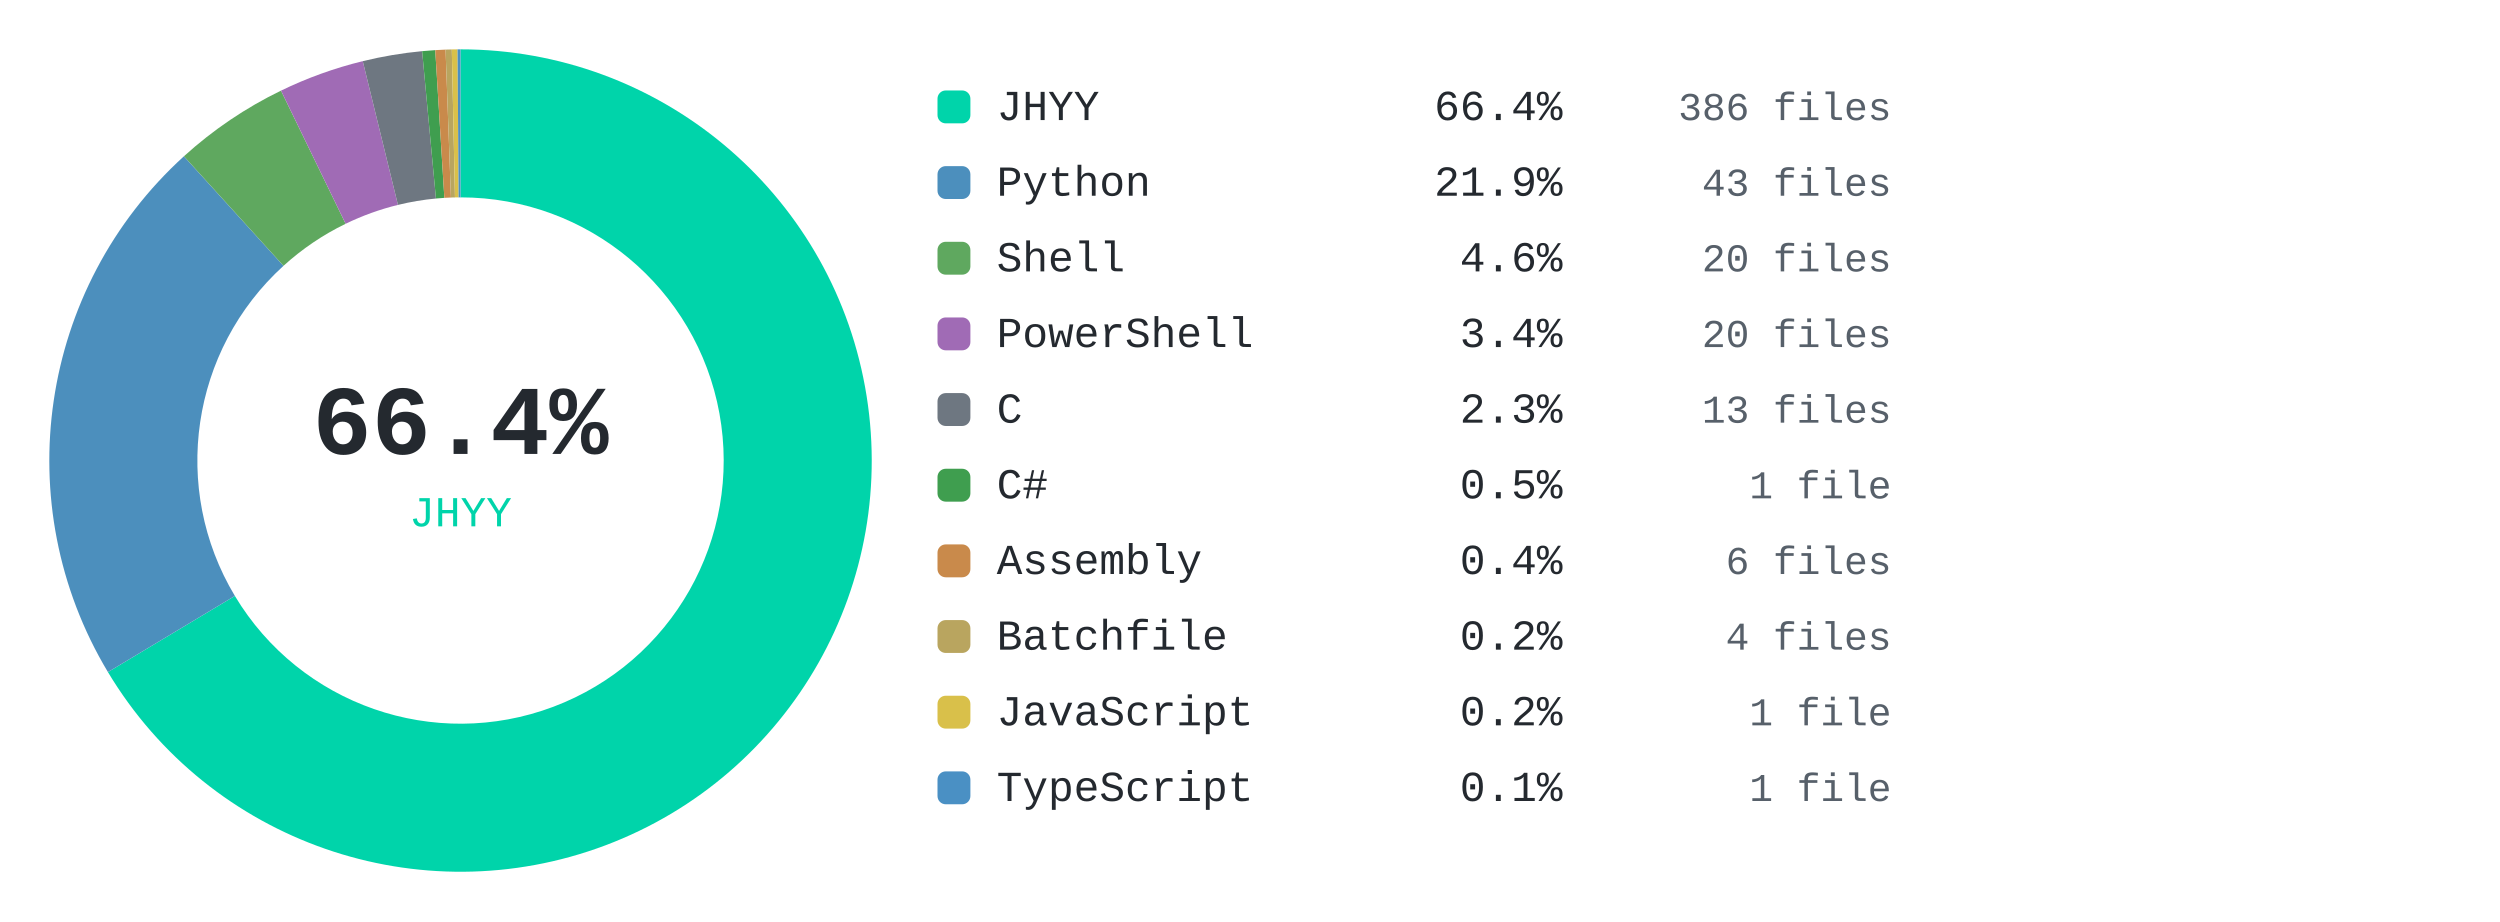
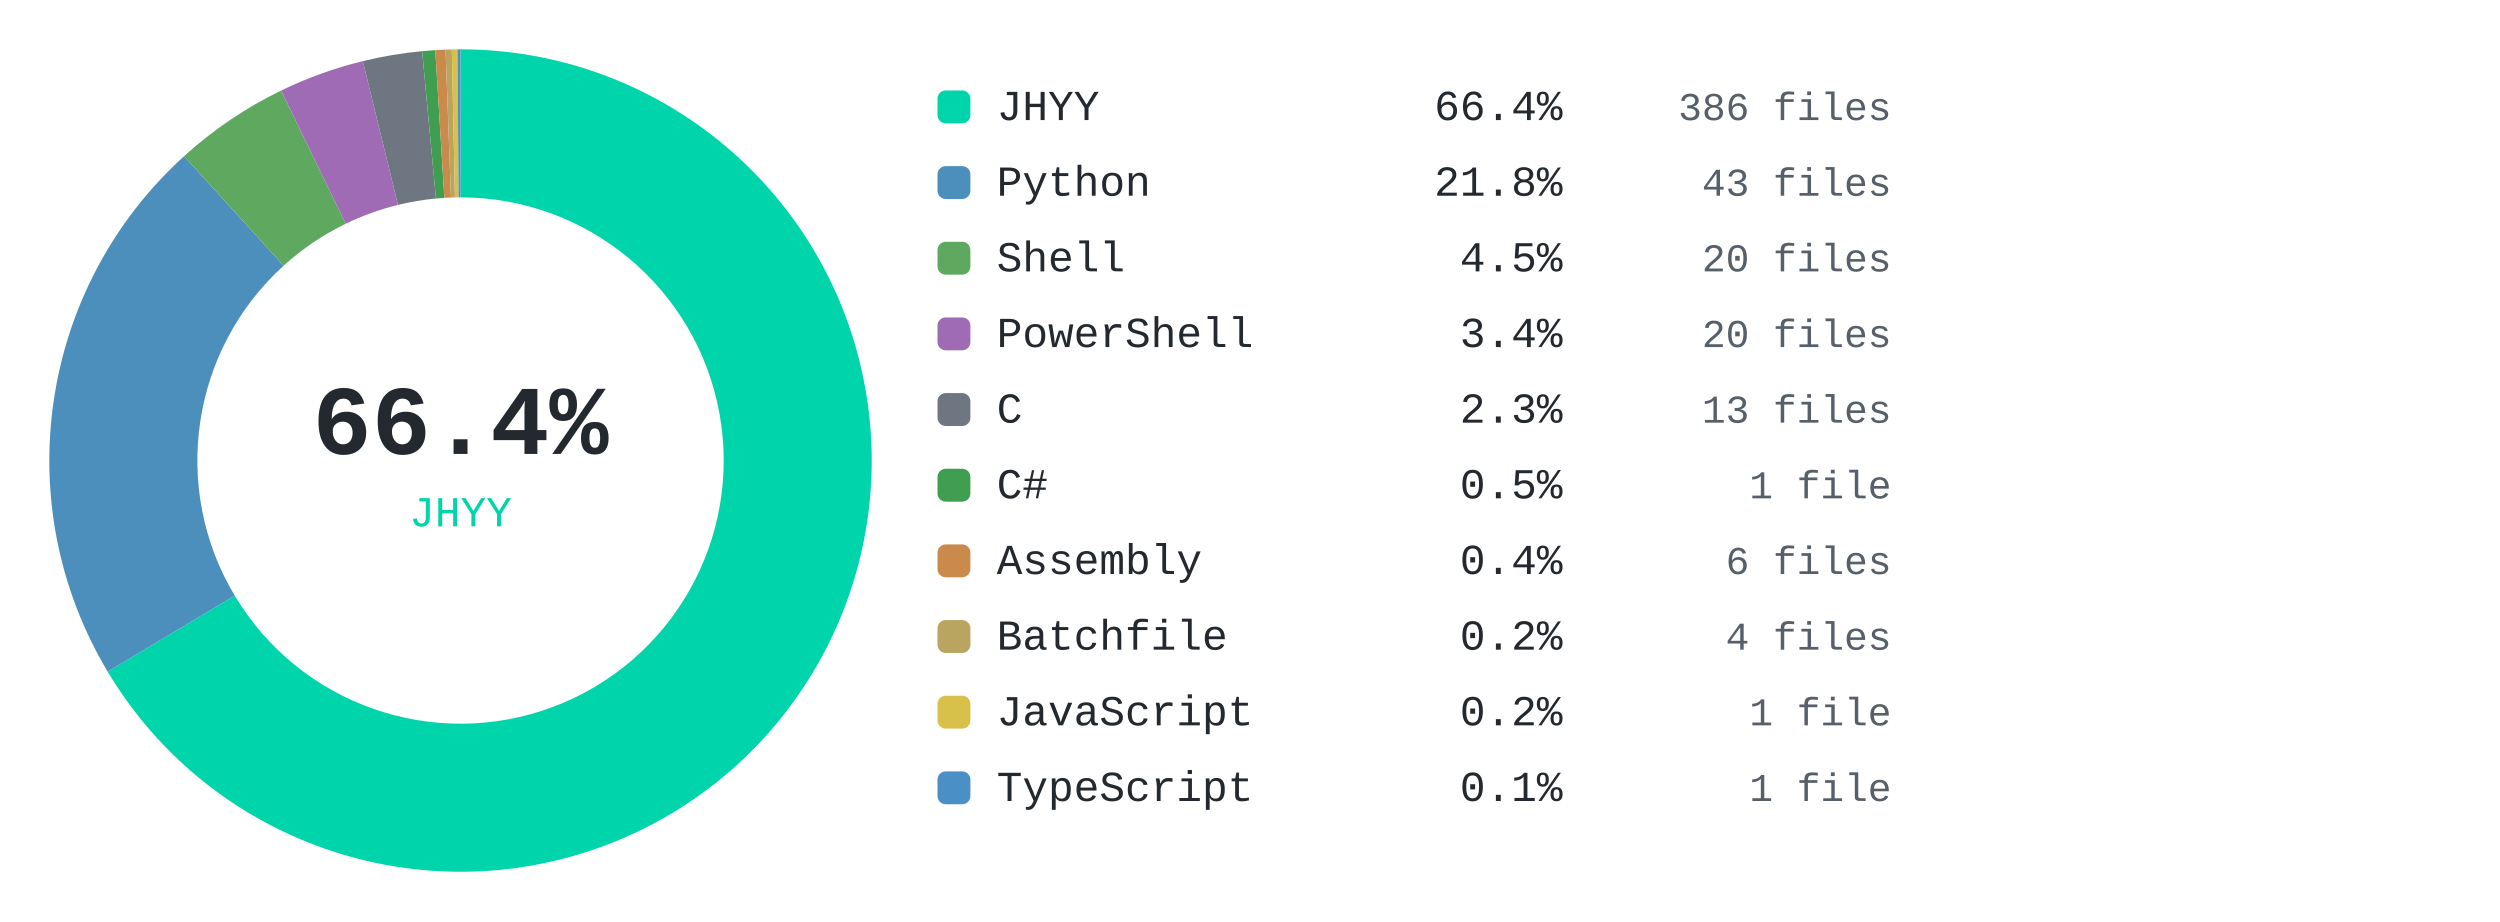
<svg xmlns="http://www.w3.org/2000/svg" width="760" height="280" viewBox="0 0 760 280" role="img" aria-label="Language composition by code lines">
-   <path d="M 140.00 15.00 A 125.0 125.0 0 1 1 32.81 204.31 L 71.40 181.16 A 80.0 80.0 0 1 0 140.00 60.00 Z" fill="#00d4aa" />
-   <path d="M 32.81 204.31 A 125.0 125.0 0 0 1 55.91 47.51 L 86.18 80.81 A 80.0 80.0 0 0 0 71.40 181.16 Z" fill="#4c8fbd" />
-   <path d="M 55.91 47.51 A 125.0 125.0 0 0 1 85.42 27.55 L 105.07 68.03 A 80.0 80.0 0 0 0 86.18 80.81 Z" fill="#5fa85f" />
-   <path d="M 85.42 27.55 A 125.0 125.0 0 0 1 110.28 18.59 L 120.98 62.29 A 80.0 80.0 0 0 0 105.07 68.03 Z" fill="#a06bb5" />
-   <path d="M 110.28 18.59 A 125.0 125.0 0 0 1 128.33 15.55 L 132.53 60.35 A 80.0 80.0 0 0 0 120.98 62.29 Z" fill="#6e7781" />
-   <path d="M 128.33 15.55 A 125.0 125.0 0 0 1 132.31 15.24 L 135.08 60.15 A 80.0 80.0 0 0 0 132.53 60.35 Z" fill="#3f9e4f" />
-   <path d="M 132.31 15.24 A 125.0 125.0 0 0 1 135.45 15.08 L 137.08 60.05 A 80.0 80.0 0 0 0 135.08 60.15 Z" fill="#c98a4b" />
-   <path d="M 135.45 15.08 A 125.0 125.0 0 0 1 137.35 15.03 L 138.31 60.02 A 80.0 80.0 0 0 0 137.08 60.05 Z" fill="#b9a55f" />
+   <path d="M 140.00 15.00 A 125.0 125.0 0 1 1 32.73 204.18 L 71.35 181.07 A 80.0 80.0 0 1 0 140.00 60.00 Z" fill="#00d4aa" />
+   <path d="M 32.73 204.18 A 125.0 125.0 0 0 1 55.95 47.48 L 86.21 80.78 A 80.0 80.0 0 0 0 71.35 181.07 Z" fill="#4c8fbd" />
+   <path d="M 55.95 47.48 A 125.0 125.0 0 0 1 85.45 27.53 L 105.09 68.02 A 80.0 80.0 0 0 0 86.21 80.78 Z" fill="#5fa85f" />
+   <path d="M 85.45 27.53 A 125.0 125.0 0 0 1 110.29 18.58 L 120.99 62.29 A 80.0 80.0 0 0 0 105.09 68.02 Z" fill="#a06bb5" />
+   <path d="M 110.29 18.58 A 125.0 125.0 0 0 1 128.33 15.55 L 132.53 60.35 A 80.0 80.0 0 0 0 120.99 62.29 Z" fill="#6e7781" />
+   <path d="M 128.33 15.55 A 125.0 125.0 0 0 1 132.32 15.24 L 135.08 60.15 A 80.0 80.0 0 0 0 132.53 60.35 Z" fill="#3f9e4f" />
+   <path d="M 132.32 15.24 A 125.0 125.0 0 0 1 135.45 15.08 L 137.09 60.05 A 80.0 80.0 0 0 0 135.08 60.15 Z" fill="#c98a4b" />
+   <path d="M 135.45 15.08 A 125.0 125.0 0 0 1 137.35 15.03 L 138.31 60.02 A 80.0 80.0 0 0 0 137.09 60.05 Z" fill="#b9a55f" />
  <path d="M 137.35 15.03 A 125.0 125.0 0 0 1 139.09 15.00 L 139.42 60.00 A 80.0 80.0 0 0 0 138.31 60.02 Z" fill="#d9c04a" />
  <path d="M 139.09 15.00 A 125.0 125.0 0 0 1 140.00 15.00 L 140.00 60.00 A 80.0 80.0 0 0 0 139.42 60.00 Z" fill="#4a90c4" />
  <text x="140.0" y="138.0" font-family="SFMono-Regular,Consolas,Liberation Mono,monospace" font-size="30" font-weight="700" fill="#24292f" text-anchor="middle">66.4%</text>
  <text x="140.0" y="160.0" font-family="SFMono-Regular,Consolas,Liberation Mono,monospace" font-size="13" fill="#00d4aa" text-anchor="middle">JHYY</text>
  <rect x="285" y="27.5" width="10" height="10" rx="2.5" fill="#00d4aa" />
  <text x="303" y="36.5" font-family="SFMono-Regular,Consolas,Liberation Mono,monospace" font-size="13" fill="#24292f">JHYY</text>
  <text x="475" y="36.5" font-family="SFMono-Regular,Consolas,Liberation Mono,monospace" font-size="13" fill="#24292f" text-anchor="end">66.4%</text>
  <text x="575" y="36.5" font-family="SFMono-Regular,Consolas,Liberation Mono,monospace" font-size="12" fill="#57606a" text-anchor="end">386 files</text>
  <rect x="285" y="50.5" width="10" height="10" rx="2.5" fill="#4c8fbd" />
  <text x="303" y="59.5" font-family="SFMono-Regular,Consolas,Liberation Mono,monospace" font-size="13" fill="#24292f">Python</text>
-   <text x="475" y="59.5" font-family="SFMono-Regular,Consolas,Liberation Mono,monospace" font-size="13" fill="#24292f" text-anchor="end">21.9%</text>
+   <text x="475" y="59.5" font-family="SFMono-Regular,Consolas,Liberation Mono,monospace" font-size="13" fill="#24292f" text-anchor="end">21.8%</text>
  <text x="575" y="59.5" font-family="SFMono-Regular,Consolas,Liberation Mono,monospace" font-size="12" fill="#57606a" text-anchor="end">43 files</text>
  <rect x="285" y="73.5" width="10" height="10" rx="2.5" fill="#5fa85f" />
  <text x="303" y="82.5" font-family="SFMono-Regular,Consolas,Liberation Mono,monospace" font-size="13" fill="#24292f">Shell</text>
-   <text x="475" y="82.5" font-family="SFMono-Regular,Consolas,Liberation Mono,monospace" font-size="13" fill="#24292f" text-anchor="end">4.6%</text>
+   <text x="475" y="82.5" font-family="SFMono-Regular,Consolas,Liberation Mono,monospace" font-size="13" fill="#24292f" text-anchor="end">4.5%</text>
  <text x="575" y="82.5" font-family="SFMono-Regular,Consolas,Liberation Mono,monospace" font-size="12" fill="#57606a" text-anchor="end">20 files</text>
  <rect x="285" y="96.5" width="10" height="10" rx="2.5" fill="#a06bb5" />
  <text x="303" y="105.5" font-family="SFMono-Regular,Consolas,Liberation Mono,monospace" font-size="13" fill="#24292f">PowerShell</text>
  <text x="475" y="105.5" font-family="SFMono-Regular,Consolas,Liberation Mono,monospace" font-size="13" fill="#24292f" text-anchor="end">3.4%</text>
  <text x="575" y="105.5" font-family="SFMono-Regular,Consolas,Liberation Mono,monospace" font-size="12" fill="#57606a" text-anchor="end">20 files</text>
  <rect x="285" y="119.5" width="10" height="10" rx="2.5" fill="#6e7781" />
  <text x="303" y="128.5" font-family="SFMono-Regular,Consolas,Liberation Mono,monospace" font-size="13" fill="#24292f">C</text>
  <text x="475" y="128.5" font-family="SFMono-Regular,Consolas,Liberation Mono,monospace" font-size="13" fill="#24292f" text-anchor="end">2.3%</text>
  <text x="575" y="128.5" font-family="SFMono-Regular,Consolas,Liberation Mono,monospace" font-size="12" fill="#57606a" text-anchor="end">13 files</text>
  <rect x="285" y="142.5" width="10" height="10" rx="2.5" fill="#3f9e4f" />
  <text x="303" y="151.5" font-family="SFMono-Regular,Consolas,Liberation Mono,monospace" font-size="13" fill="#24292f">C#</text>
  <text x="475" y="151.5" font-family="SFMono-Regular,Consolas,Liberation Mono,monospace" font-size="13" fill="#24292f" text-anchor="end">0.5%</text>
  <text x="575" y="151.5" font-family="SFMono-Regular,Consolas,Liberation Mono,monospace" font-size="12" fill="#57606a" text-anchor="end">1 file</text>
  <rect x="285" y="165.5" width="10" height="10" rx="2.5" fill="#c98a4b" />
  <text x="303" y="174.5" font-family="SFMono-Regular,Consolas,Liberation Mono,monospace" font-size="13" fill="#24292f">Assembly</text>
  <text x="475" y="174.5" font-family="SFMono-Regular,Consolas,Liberation Mono,monospace" font-size="13" fill="#24292f" text-anchor="end">0.4%</text>
  <text x="575" y="174.5" font-family="SFMono-Regular,Consolas,Liberation Mono,monospace" font-size="12" fill="#57606a" text-anchor="end">6 files</text>
  <rect x="285" y="188.5" width="10" height="10" rx="2.5" fill="#b9a55f" />
  <text x="303" y="197.5" font-family="SFMono-Regular,Consolas,Liberation Mono,monospace" font-size="13" fill="#24292f">Batchfile</text>
  <text x="475" y="197.5" font-family="SFMono-Regular,Consolas,Liberation Mono,monospace" font-size="13" fill="#24292f" text-anchor="end">0.2%</text>
  <text x="575" y="197.5" font-family="SFMono-Regular,Consolas,Liberation Mono,monospace" font-size="12" fill="#57606a" text-anchor="end">4 files</text>
  <rect x="285" y="211.5" width="10" height="10" rx="2.5" fill="#d9c04a" />
  <text x="303" y="220.5" font-family="SFMono-Regular,Consolas,Liberation Mono,monospace" font-size="13" fill="#24292f">JavaScript</text>
  <text x="475" y="220.5" font-family="SFMono-Regular,Consolas,Liberation Mono,monospace" font-size="13" fill="#24292f" text-anchor="end">0.2%</text>
  <text x="575" y="220.5" font-family="SFMono-Regular,Consolas,Liberation Mono,monospace" font-size="12" fill="#57606a" text-anchor="end">1 file</text>
  <rect x="285" y="234.5" width="10" height="10" rx="2.5" fill="#4a90c4" />
  <text x="303" y="243.5" font-family="SFMono-Regular,Consolas,Liberation Mono,monospace" font-size="13" fill="#24292f">TypeScript</text>
  <text x="475" y="243.5" font-family="SFMono-Regular,Consolas,Liberation Mono,monospace" font-size="13" fill="#24292f" text-anchor="end">0.1%</text>
  <text x="575" y="243.5" font-family="SFMono-Regular,Consolas,Liberation Mono,monospace" font-size="12" fill="#57606a" text-anchor="end">1 file</text>
</svg>
